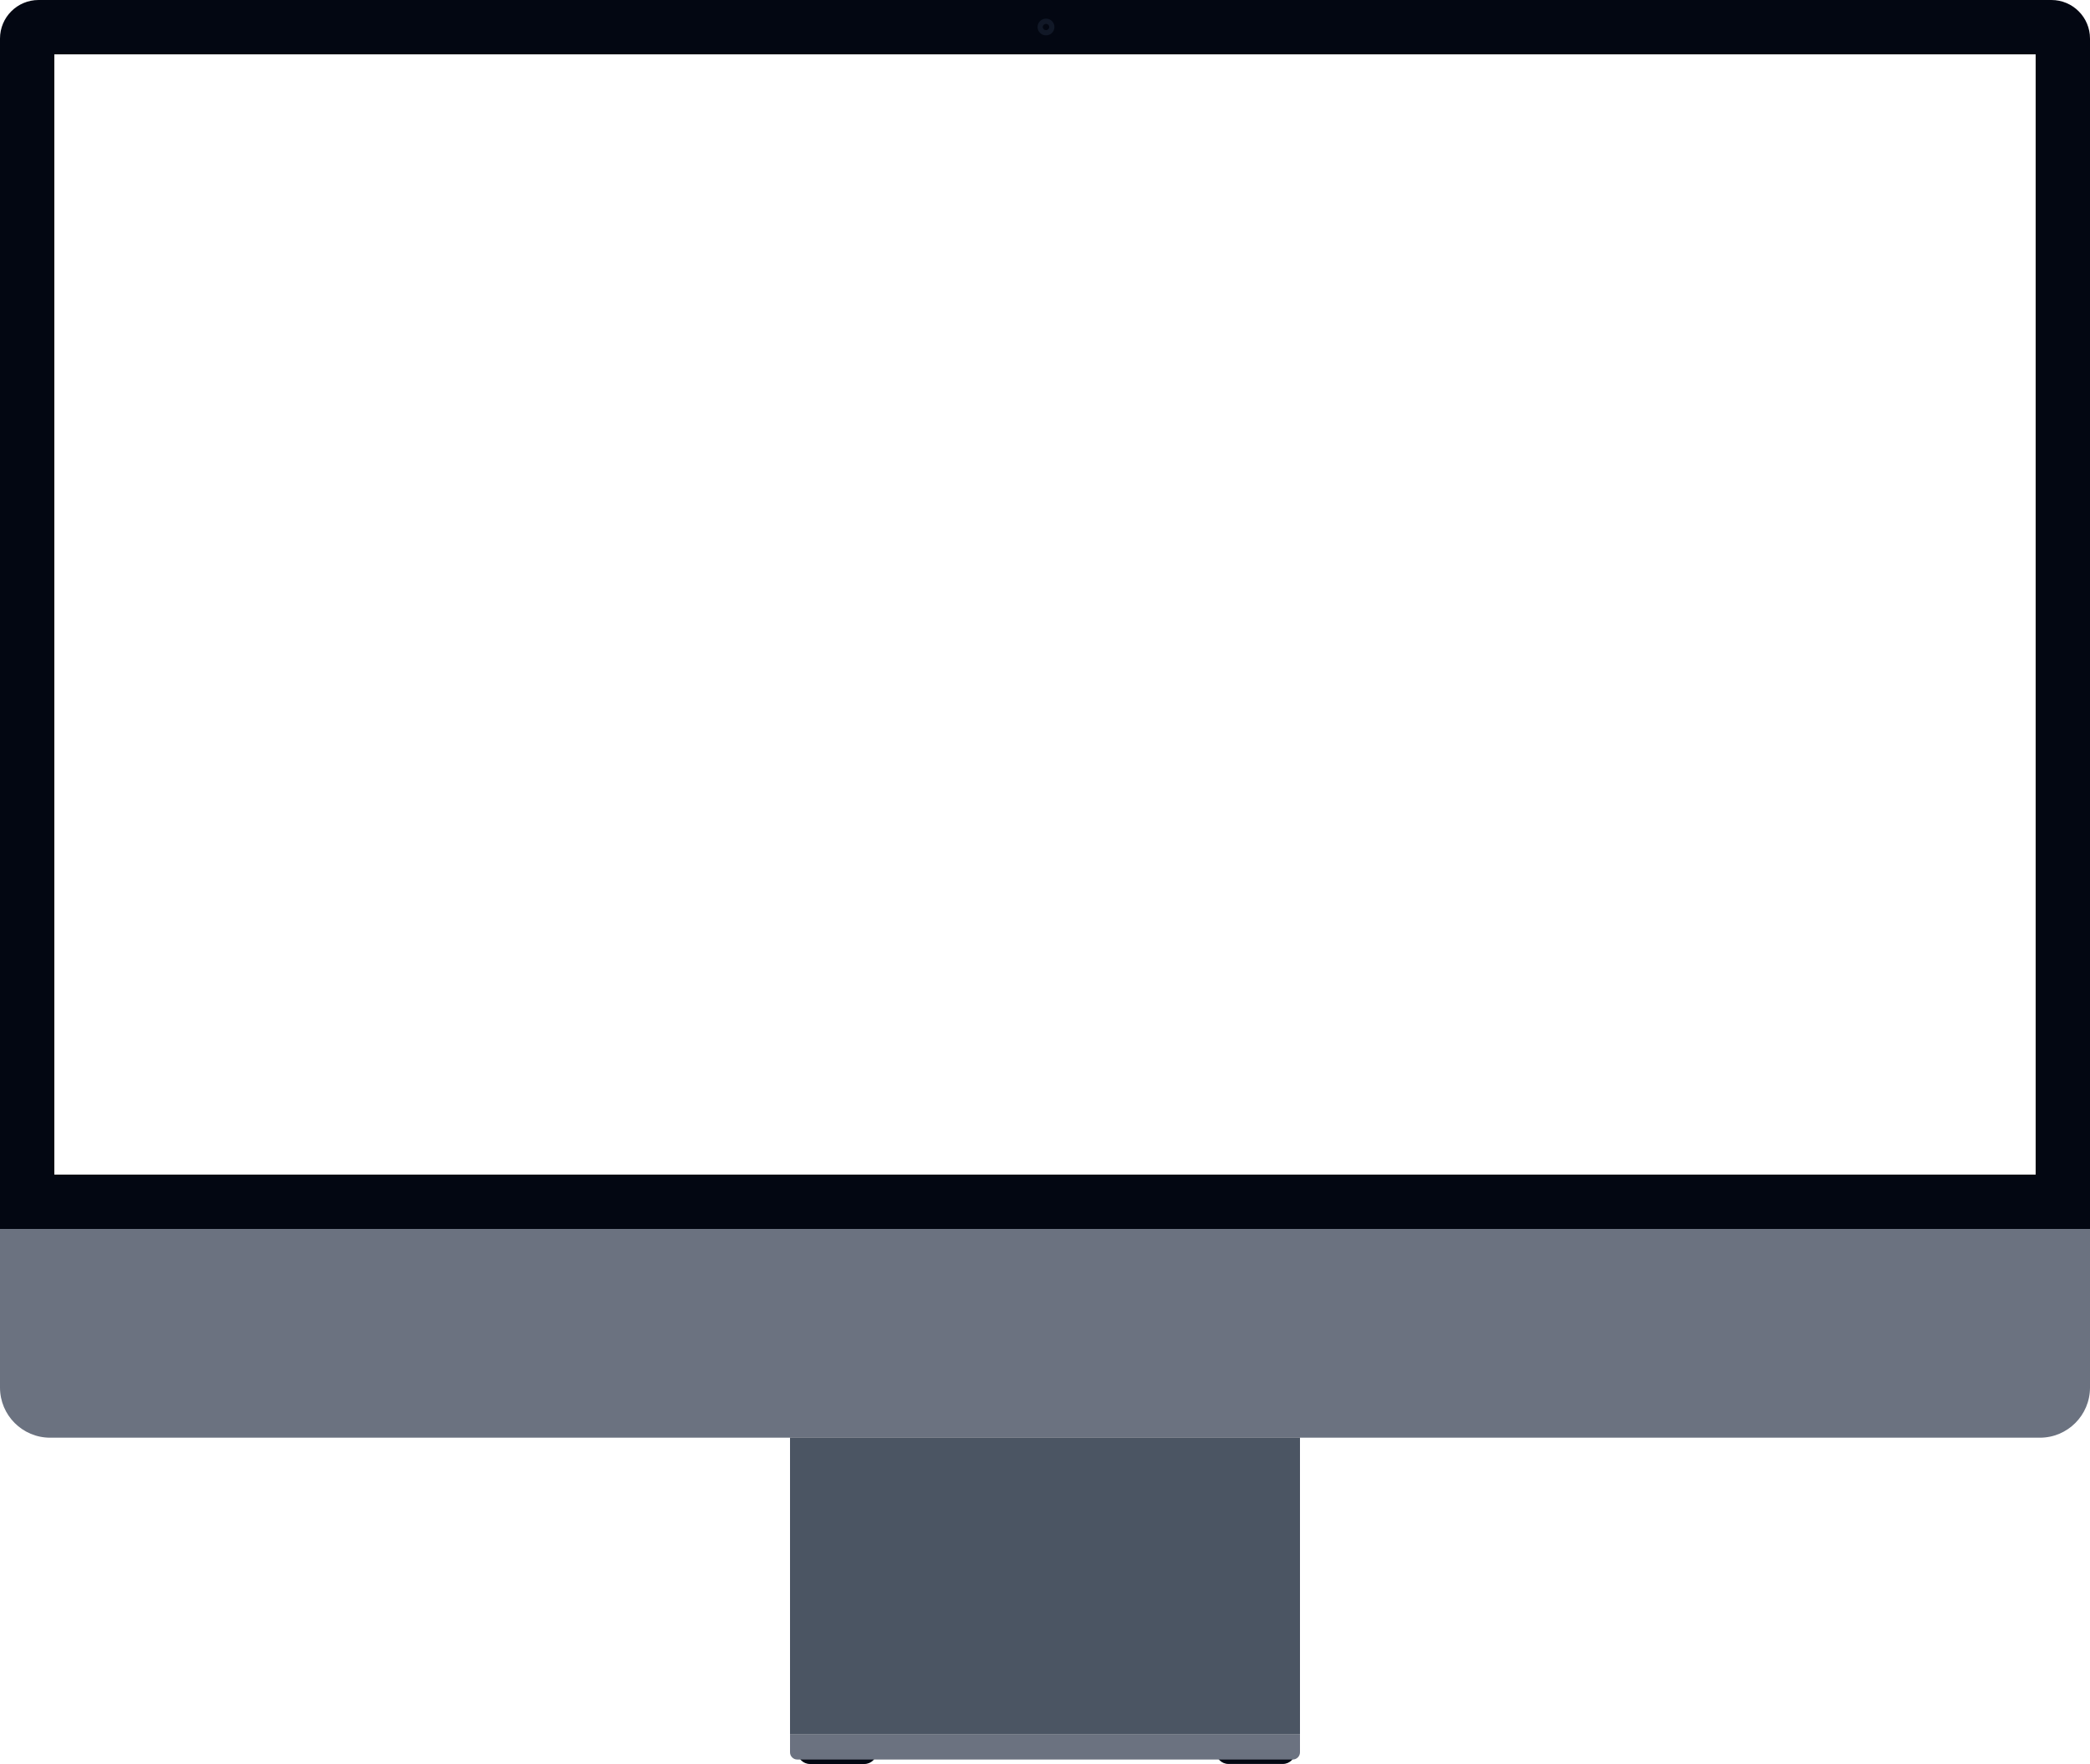
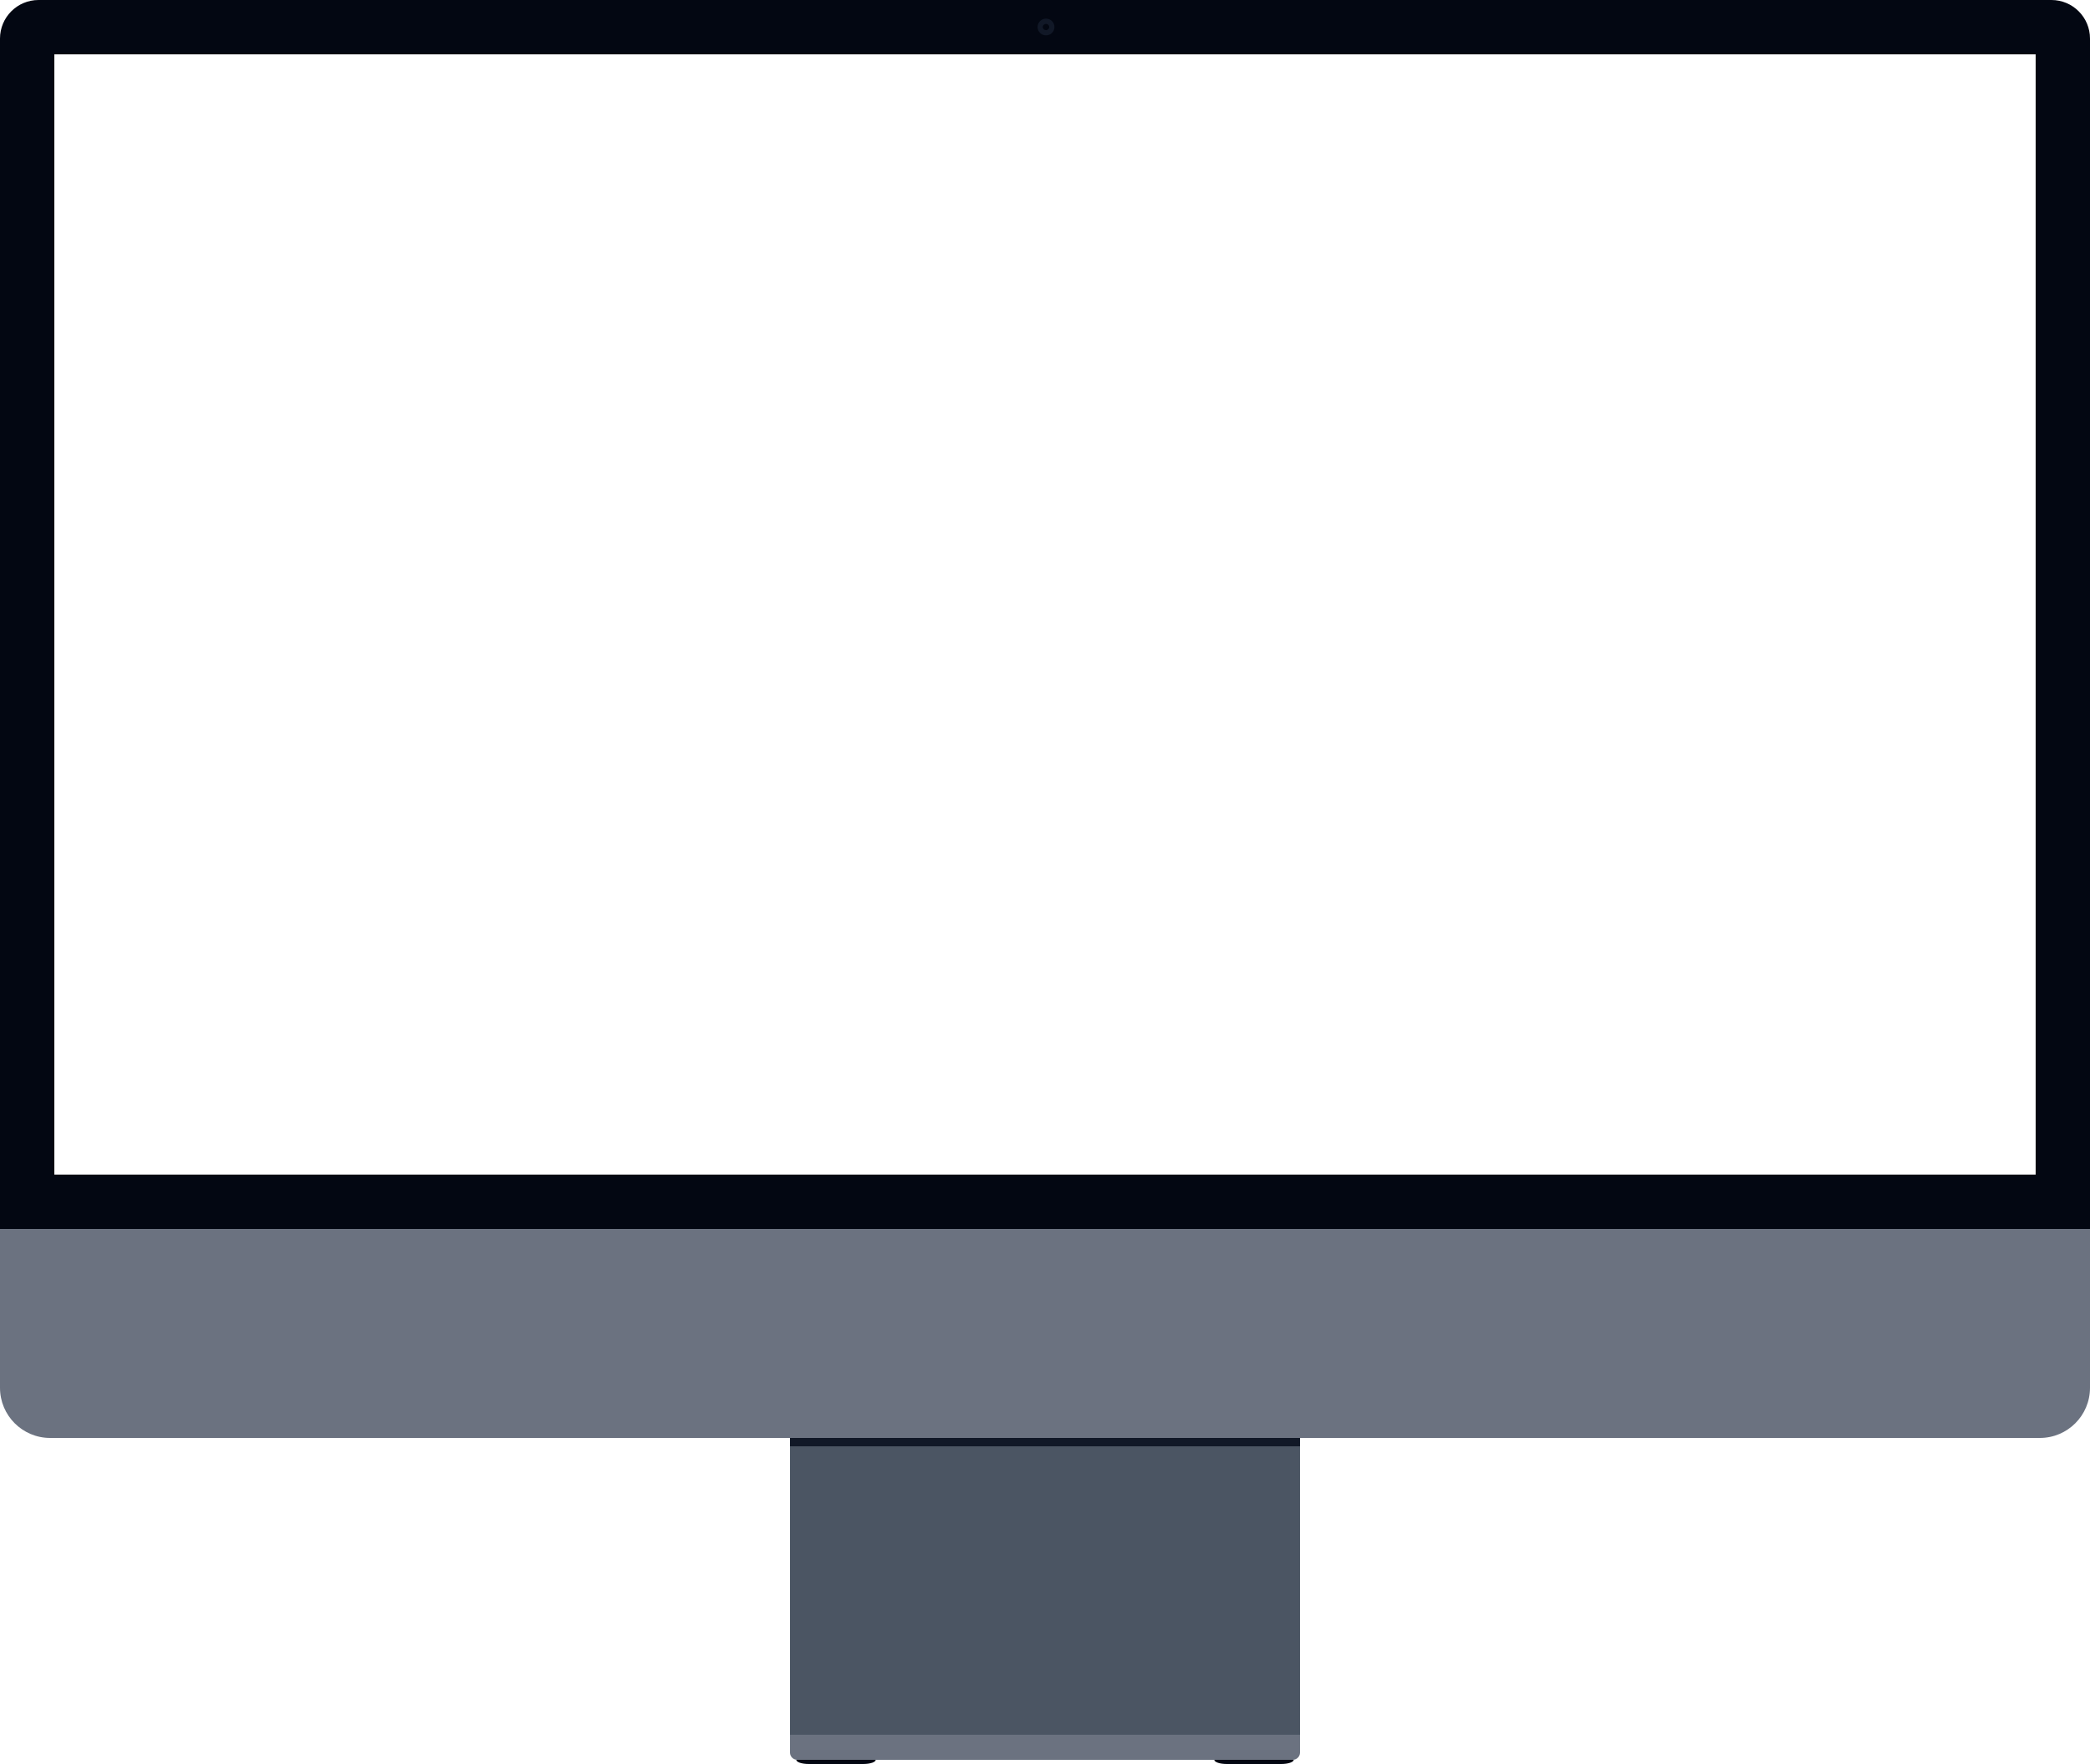
<svg xmlns="http://www.w3.org/2000/svg" id="desktop" viewBox="0 0 500 422">
-   <path d="m206.78,422h-13c-1.66,0-3-1.34-3-3h19c0,1.66-1.34,3-3,3Z" fill="#030712" stroke-width="0" />
-   <path d="m306.89,421.99h-13c-1.66,0-3-1.34-3-3h19c0,1.66-1.34,3-3,3Z" fill="#030712" stroke-width="0" />
-   <rect x="189" y="343.94" width="122" height="2" fill="#18181b" stroke-width="0" />
+   <path d="m206.5,422h-13c-.83,0-1.58-.11-2.12-.29s-.88-.43-.88-.71h19c0,.26-.29.49-.76.67-.55.2-1.35.33-2.23.33Z" fill="#030712" stroke-width="0" />
+   <path d="m306.5,422h-13c-1.66,0-3-.45-3-1h19c0,.55-1.34,1-3,1Z" fill="#030712" stroke-width="0" />
  <path d="m248.48,9.36c.47.37,1.06.56,1.65.56.22,0,.44-.03.66-.08.58-.15,1.1-.49,1.46-.95.37-.47.57-1.06.57-1.66,0-.6-.2-1.18-.57-1.65-.37-.47-.89-.81-1.46-.96-.82-.21-1.7-.02-2.34.5-.65.51-1.03,1.31-1.02,2.12,0,.82.4,1.61,1.04,2.11Zm1.17-2.74c.13-.11.31-.17.49-.17.06,0,.13,0,.19.02.16.04.32.14.42.28.1.13.16.31.16.47h0c0,.17-.06.34-.17.48-.1.13-.26.23-.43.28-.22.06-.48,0-.66-.14-.18-.14-.3-.37-.3-.61,0-.23.11-.47.3-.61Z" fill="#18181b" stroke-width="0" />
-   <path d="m189,414.93h122v4.27c0,.96-.78,1.73-1.73,1.73h-118.54c-.96,0-1.73-.78-1.73-1.73v-4.27h0Z" fill="#6b7280" stroke-width="0" />
-   <rect x="189" y="343.94" width="122" height="70.99" fill="#4b5563" stroke-width="0" />
-   <path d="m488,343.94H12c-6.63,0-12-5.37-12-12v-37.99h500v37.99c0,6.63-5.37,12-12,12Z" fill="#6b7280" stroke-width="0" />
+   <path d="m189,415h122v4.27c0,.96-.78,1.73-1.73,1.73h-118.54c-.96,0-1.73-.78-1.73-1.73v-4.27h0Z" fill="#6b7280" stroke-width="0" />
+   <rect x="189" y="344" width="122" height="71" fill="#4b5563" stroke-width="0" />
+   <rect x="189" y="344" width="122" height="2" fill="#111827" stroke-width="0" />
+   <path d="m488,344H12C5.37,344,0,338.63,0,332v-38h500v38c0,6.63-5.37,12-12,12Z" fill="#6b7280" stroke-width="0" />
  <path d="m487,13v268H13V13h474m3.77-13H9.23C4.13,0,0,4.13,0,9.23v284.77h500V9.23c0-5.1-4.13-9.23-9.23-9.23h0Z" fill="#030712" stroke-width="0" />
  <path d="m250.24,5.71c.42,0,.77.34.77.75s-.34.75-.77.75-.77-.34-.77-.75.34-.75.77-.75m0-1.25c-1.11,0-2.02.9-2.02,2s.9,2,2.02,2,2.02-.9,2.02-2-.9-2-2.02-2h0Z" fill="#111827" stroke-width="0" />
</svg>
